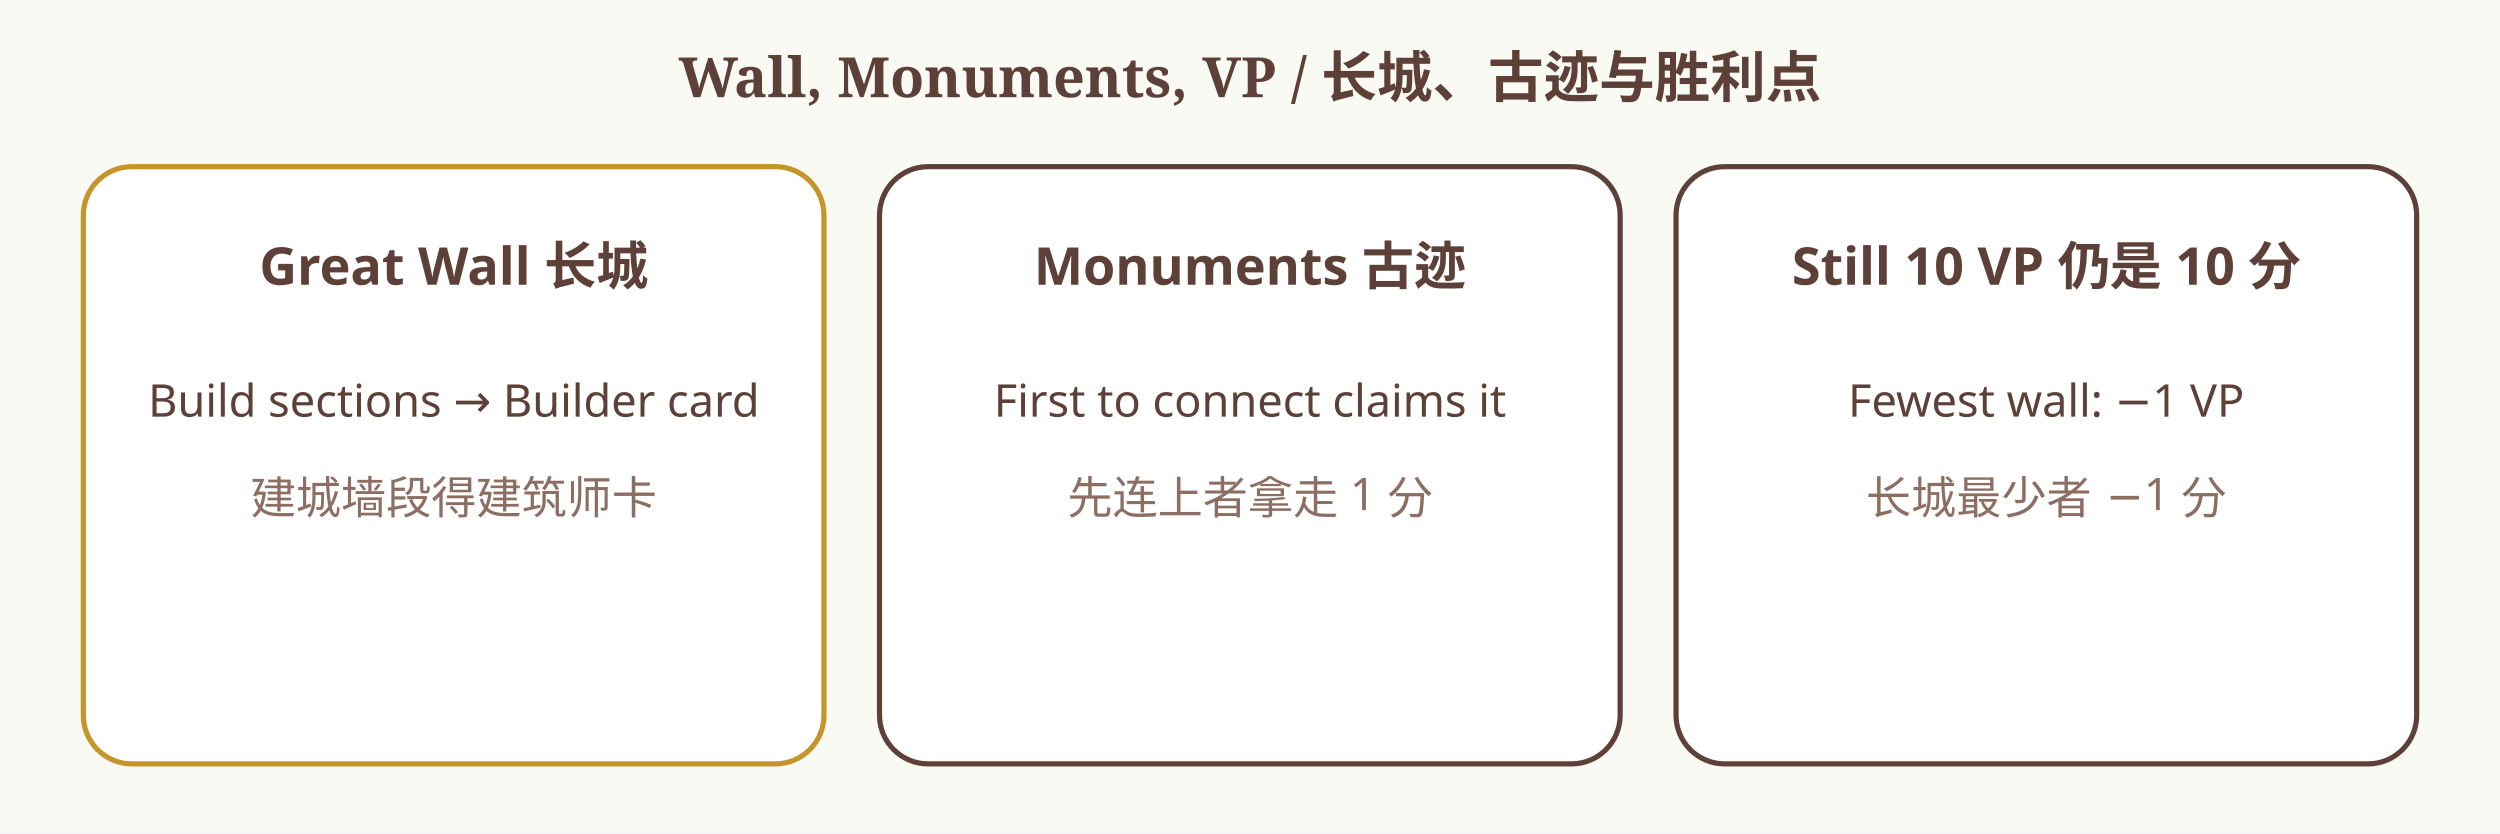
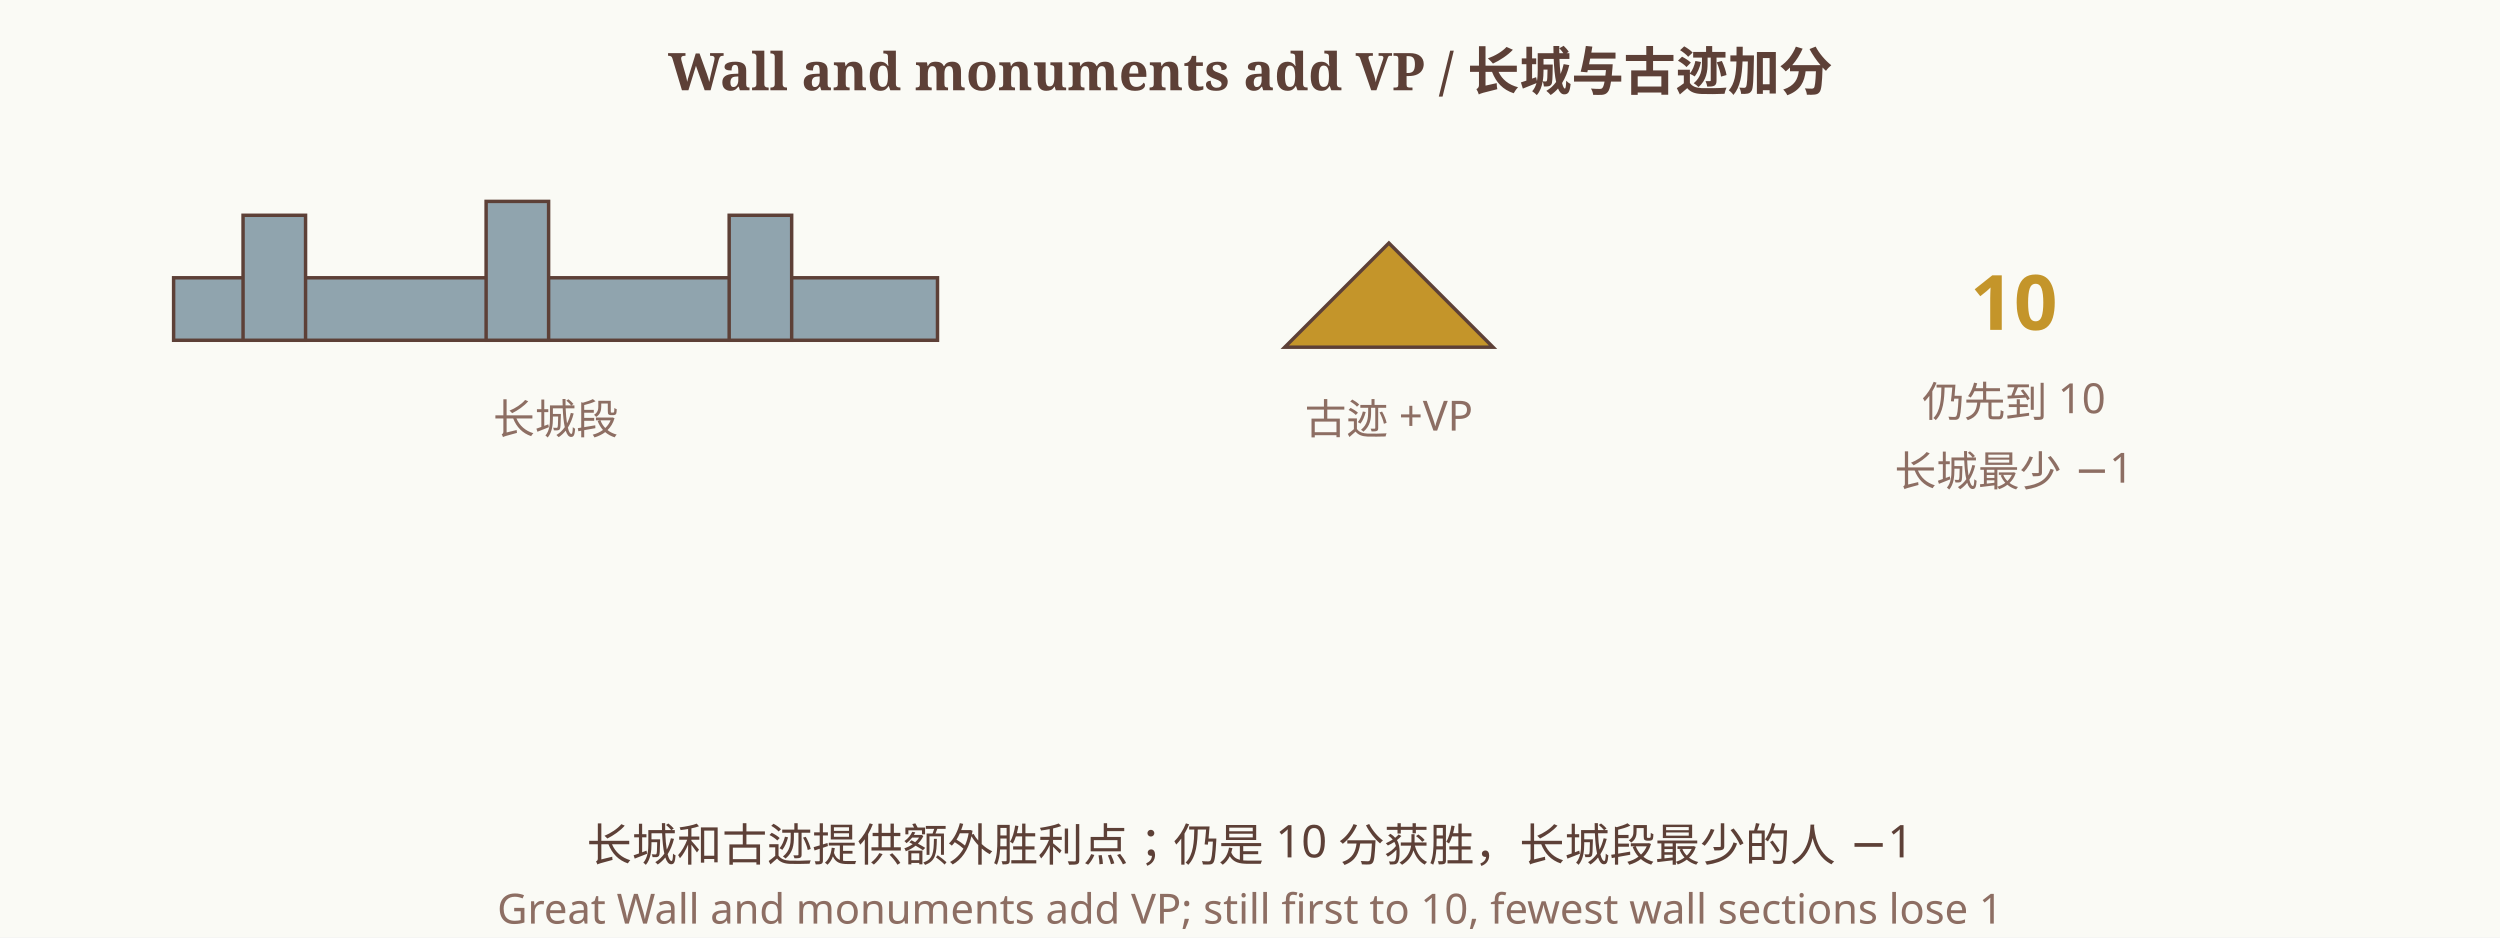
- <svg xmlns="http://www.w3.org/2000/svg" viewBox="0 0 720 240" role="img">
-   <rect width="720" height="240" fill="#FAFAF5" />
-   <text x="360" y="28" text-anchor="middle" font-family="Georgia, serif" font-size="16" fill="#5D4037" font-weight="700">Wall, Monuments, VP / 长城、古迹与胜利点</text>
-   <g font-family="'PingFang SC', 'Hiragino Sans GB', 'Microsoft YaHei', sans-serif" font-size="13" text-anchor="middle">
-     <rect x="24.0" y="48" width="213.3" height="172" rx="14" fill="#fff" stroke="#C4952A" stroke-width="1.5" />
-     <text x="130.7" y="82" fill="#5D4037" font-weight="700" font-size="15">Great Wall 长城</text>
-     <text x="130.7" y="120" fill="#5D4037">Build sections → Builder card</text>
-     <text x="130.7" y="148" fill="#8D6E63">建城墙段得建筑师卡</text>
-     <rect x="253.3" y="48" width="213.3" height="172" rx="14" fill="#fff" stroke="#5D4037" stroke-width="1.5" />
-     <text x="360.0" y="82" fill="#5D4037" font-weight="700" font-size="15">Monuments 古迹</text>
-     <text x="360.0" y="120" fill="#5D4037">First to connect claims it</text>
-     <text x="360.0" y="148" fill="#8D6E63">先连上者拿走 1 分</text>
-     <rect x="482.7" y="48" width="213.3" height="172" rx="14" fill="#fff" stroke="#5D4037" stroke-width="1.5" />
-     <text x="589.3" y="82" fill="#5D4037" font-weight="700" font-size="15">Still 10 VP 仍是 10 分</text>
-     <text x="589.3" y="120" fill="#5D4037">Fewest wall: −1 VP</text>
-     <text x="589.3" y="148" fill="#8D6E63">长城最少者 −1 分</text>
-   </g>
+ <svg xmlns="http://www.w3.org/2000/svg" viewBox="0 0 720 270" role="img">
+   <rect width="720" height="270" fill="#FAFAF5" />
+   <defs>
+     <marker id="arr" markerWidth="8" markerHeight="8" refX="6" refY="4" orient="auto">
+       <path d="M0 0l8 4-8 4z" fill="#C4952A" />
+     </marker>
+   </defs>
+   <text x="360" y="26" text-anchor="middle" font-family="Georgia, serif" font-size="15" fill="#5D4037" font-weight="700">Wall and monuments add VP / 长城与古迹加分</text>
+   <rect x="50" y="80" width="220" height="18" fill="#90A4AE" stroke="#5D4037" />
+   <rect x="70" y="62" width="18" height="36" fill="#90A4AE" stroke="#5D4037" />
+   <rect x="140" y="58" width="18" height="40" fill="#90A4AE" stroke="#5D4037" />
+   <rect x="210" y="62" width="18" height="36" fill="#90A4AE" stroke="#5D4037" />
+   <text x="160" y="125" text-anchor="middle" font-family="'PingFang SC', 'Hiragino Sans GB', 'Microsoft YaHei', sans-serif" font-size="12" fill="#8D6E63">长城段</text>
+   <polygon points="400,70 430,100 370,100" fill="#C4952A" stroke="#5D4037" />
+   <text x="400" y="125" text-anchor="middle" font-family="'PingFang SC', 'Hiragino Sans GB', 'Microsoft YaHei', sans-serif" font-size="12" fill="#8D6E63">古迹 +VP</text>
+   <text x="580" y="95" text-anchor="middle" font-family="'PingFang SC', 'Hiragino Sans GB', 'Microsoft YaHei', sans-serif" font-size="22" font-weight="700" fill="#C4952A">10</text>
+   <text x="580" y="120" text-anchor="middle" font-family="'PingFang SC', 'Hiragino Sans GB', 'Microsoft YaHei', sans-serif" font-size="12" fill="#8D6E63">仍先到 10</text>
+   <text x="580" y="140" text-anchor="middle" font-family="'PingFang SC', 'Hiragino Sans GB', 'Microsoft YaHei', sans-serif" font-size="12" fill="#8D6E63">长城最少 −1</text>
+   <text x="360" y="248" text-anchor="middle" font-family="'PingFang SC', 'Hiragino Sans GB', 'Microsoft YaHei', sans-serif" font-size="13" fill="#5D4037">长城和古迹提供额外胜利点；仍是 10 分获胜，长城段最少的人 −1</text>
+   <text x="360" y="266" text-anchor="middle" font-family="'PingFang SC', 'Hiragino Sans GB', 'Microsoft YaHei', sans-serif" font-size="12" fill="#8D6E63">Great Wall and monuments add VP; still first to 10, fewest wall sections lose 1</text>
</svg>
